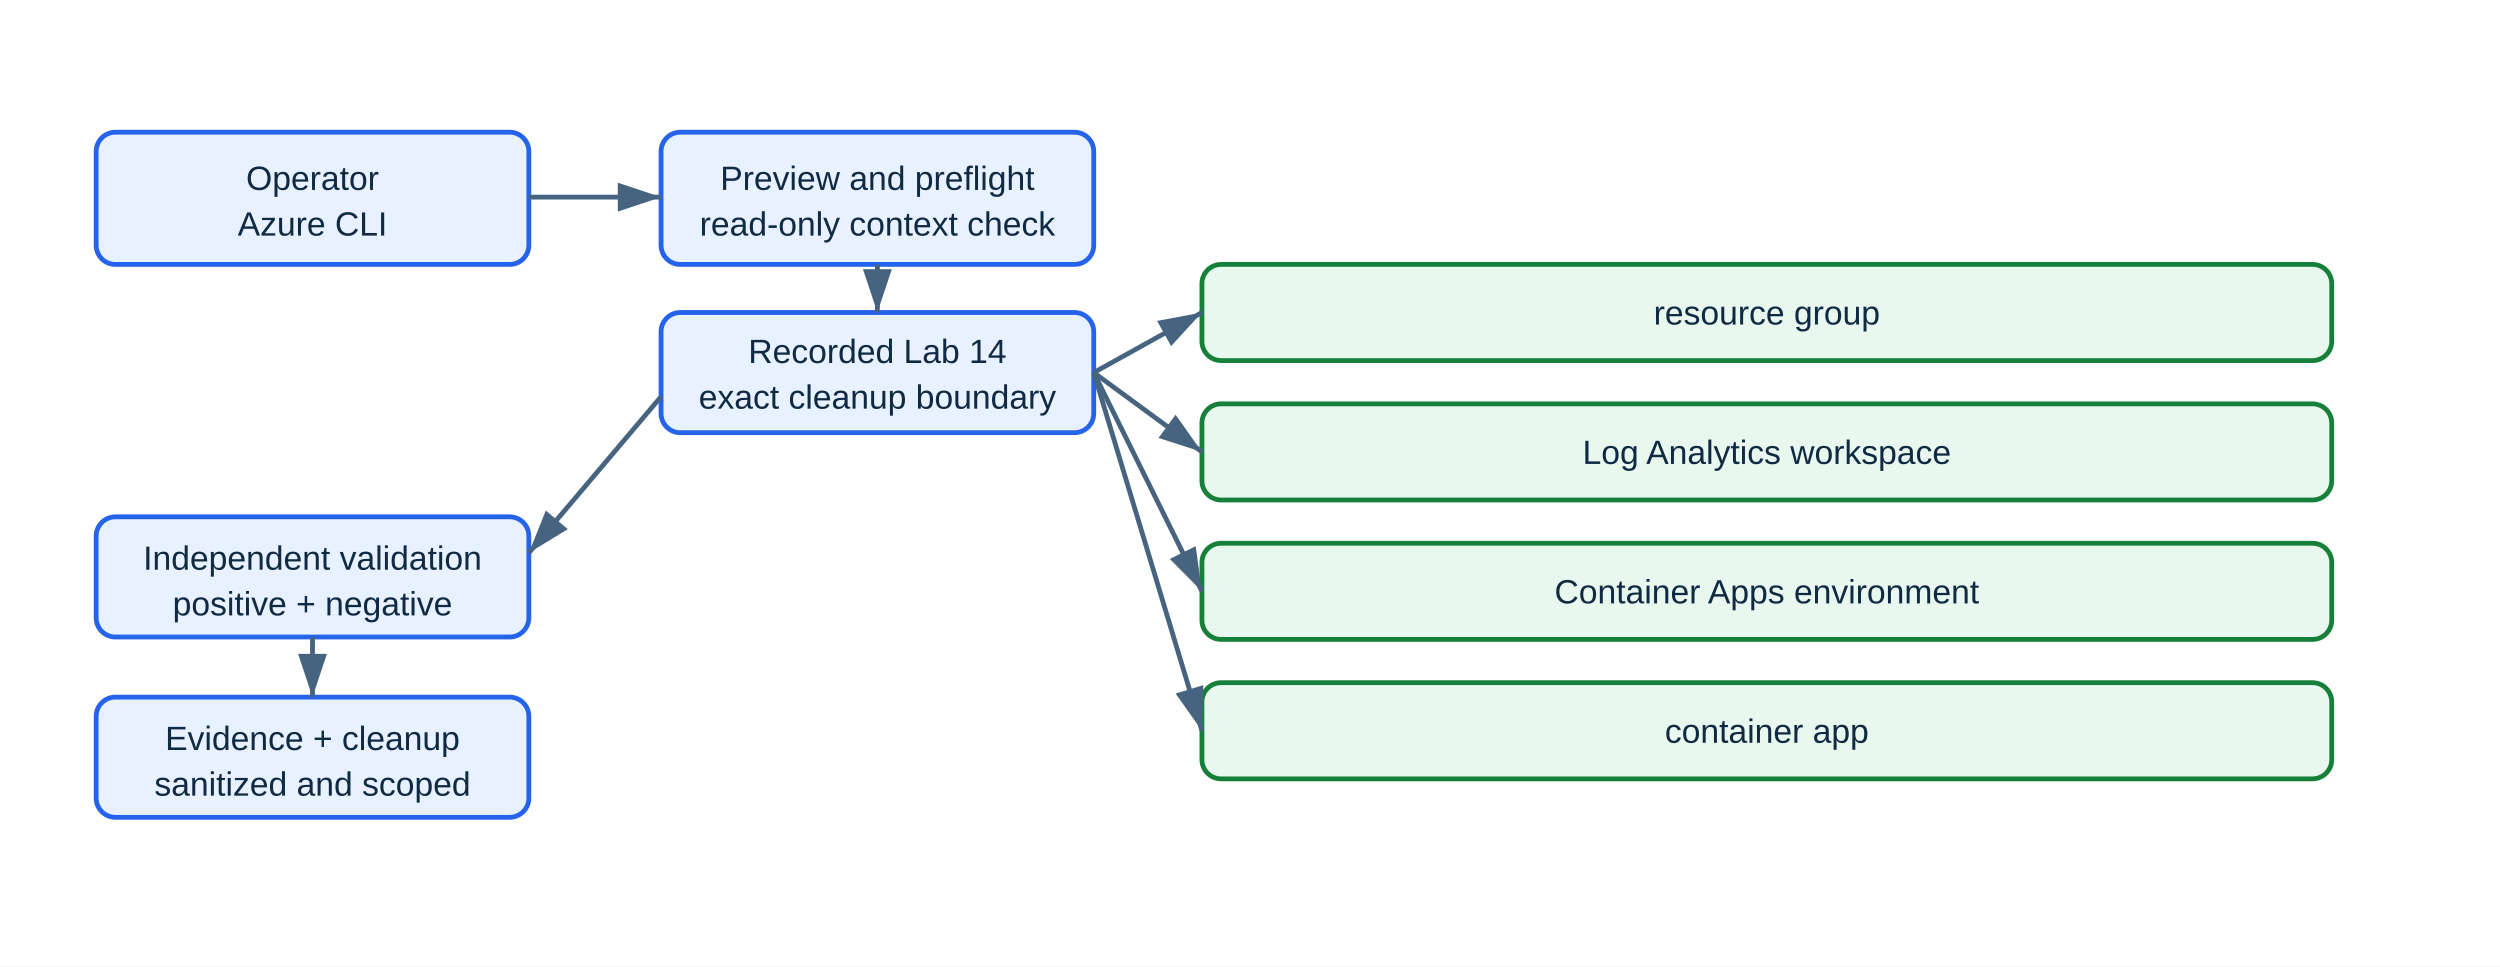
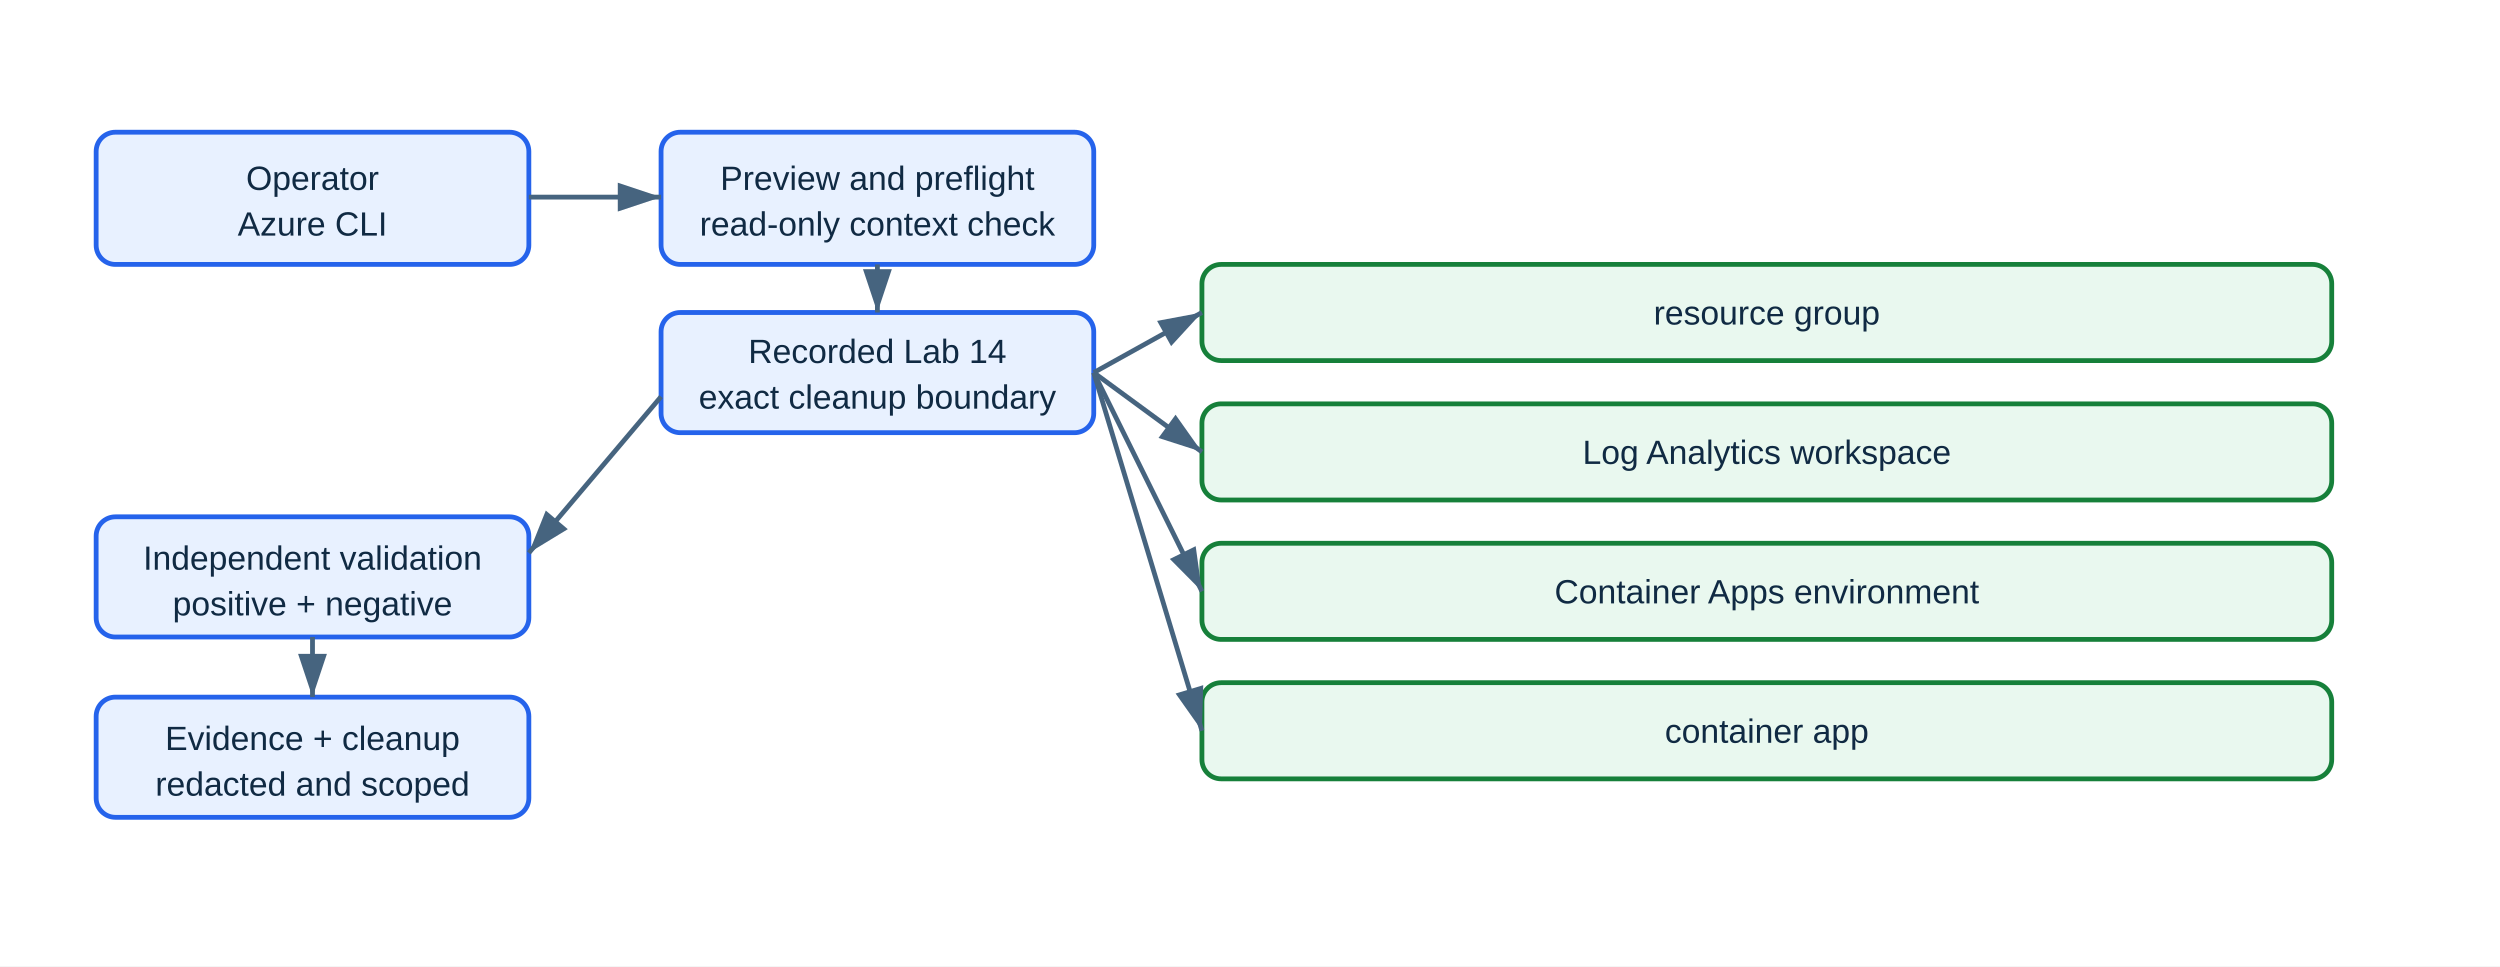
<svg xmlns="http://www.w3.org/2000/svg" width="1040" height="402" viewBox="0 0 1040 402" role="img" aria-labelledby="title desc">
  <defs>
    <marker id="arrow" markerWidth="10" markerHeight="10" refX="9" refY="3" orient="auto">
      <path d="M0,0 L0,6 L9,3 z" fill="#46647f" />
    </marker>
  </defs>
  <style>text{font-family:Segoe UI,Arial,sans-serif;font-size:14px;fill:#102a43} .control{fill:#e8f1ff;stroke:#2563eb;stroke-width:2} .resource{fill:#e9f8ef;stroke:#16803a;stroke-width:2} .arrow{fill:none;stroke:#46647f;stroke-width:2;marker-end:url(#arrow)}</style>
  <rect width="100%" height="100%" fill="#ffffff" />
  <rect x="40" y="55" width="180" height="55" rx="8" class="control" />
  <text x="130" y="79" text-anchor="middle">Operator</text>
  <text x="130" y="98" text-anchor="middle">Azure CLI</text>
  <rect x="275" y="55" width="180" height="55" rx="8" class="control" />
  <text x="365" y="79" text-anchor="middle">Preview and preflight</text>
  <text x="365" y="98" text-anchor="middle">read-only context check</text>
  <path d="M220 82 L275 82" class="arrow" />
  <rect x="275" y="130" width="180" height="50" rx="8" class="control" />
  <text x="365" y="151" text-anchor="middle">Recorded Lab 14</text>
  <text x="365" y="170" text-anchor="middle">exact cleanup boundary</text>
  <path d="M365 110 L365 130" class="arrow" />
  <rect x="500" y="110" width="470" height="40" rx="8" class="resource" />
  <text x="735" y="135" text-anchor="middle">resource group</text>
  <rect x="500" y="168" width="470" height="40" rx="8" class="resource" />
  <text x="735" y="193" text-anchor="middle">Log Analytics workspace</text>
  <rect x="500" y="226" width="470" height="40" rx="8" class="resource" />
  <text x="735" y="251" text-anchor="middle">Container Apps environment</text>
  <rect x="500" y="284" width="470" height="40" rx="8" class="resource" />
  <text x="735" y="309" text-anchor="middle">container app</text>
  <path d="M 455 155 L 500 130" class="arrow" />
  <path d="M 455 155 L 500 188" class="arrow" />
  <path d="M 455 155 L 500 246" class="arrow" />
  <path d="M 455 155 L 500 304" class="arrow" />
  <rect x="40" y="215" width="180" height="50" rx="8" class="control" />
  <text x="130" y="237" text-anchor="middle">Independent validation</text>
  <text x="130" y="256" text-anchor="middle">positive + negative</text>
  <path d="M275 165 L220 230" class="arrow" />
  <rect x="40" y="290" width="180" height="50" rx="8" class="control" />
  <text x="130" y="312" text-anchor="middle">Evidence + cleanup</text>
-   <text x="130" y="331" text-anchor="middle">sanitized and scoped</text>
+   <text x="130" y="331" text-anchor="middle">redacted and scoped</text>
  <path d="M130 265 L130 290" class="arrow" />
</svg>
